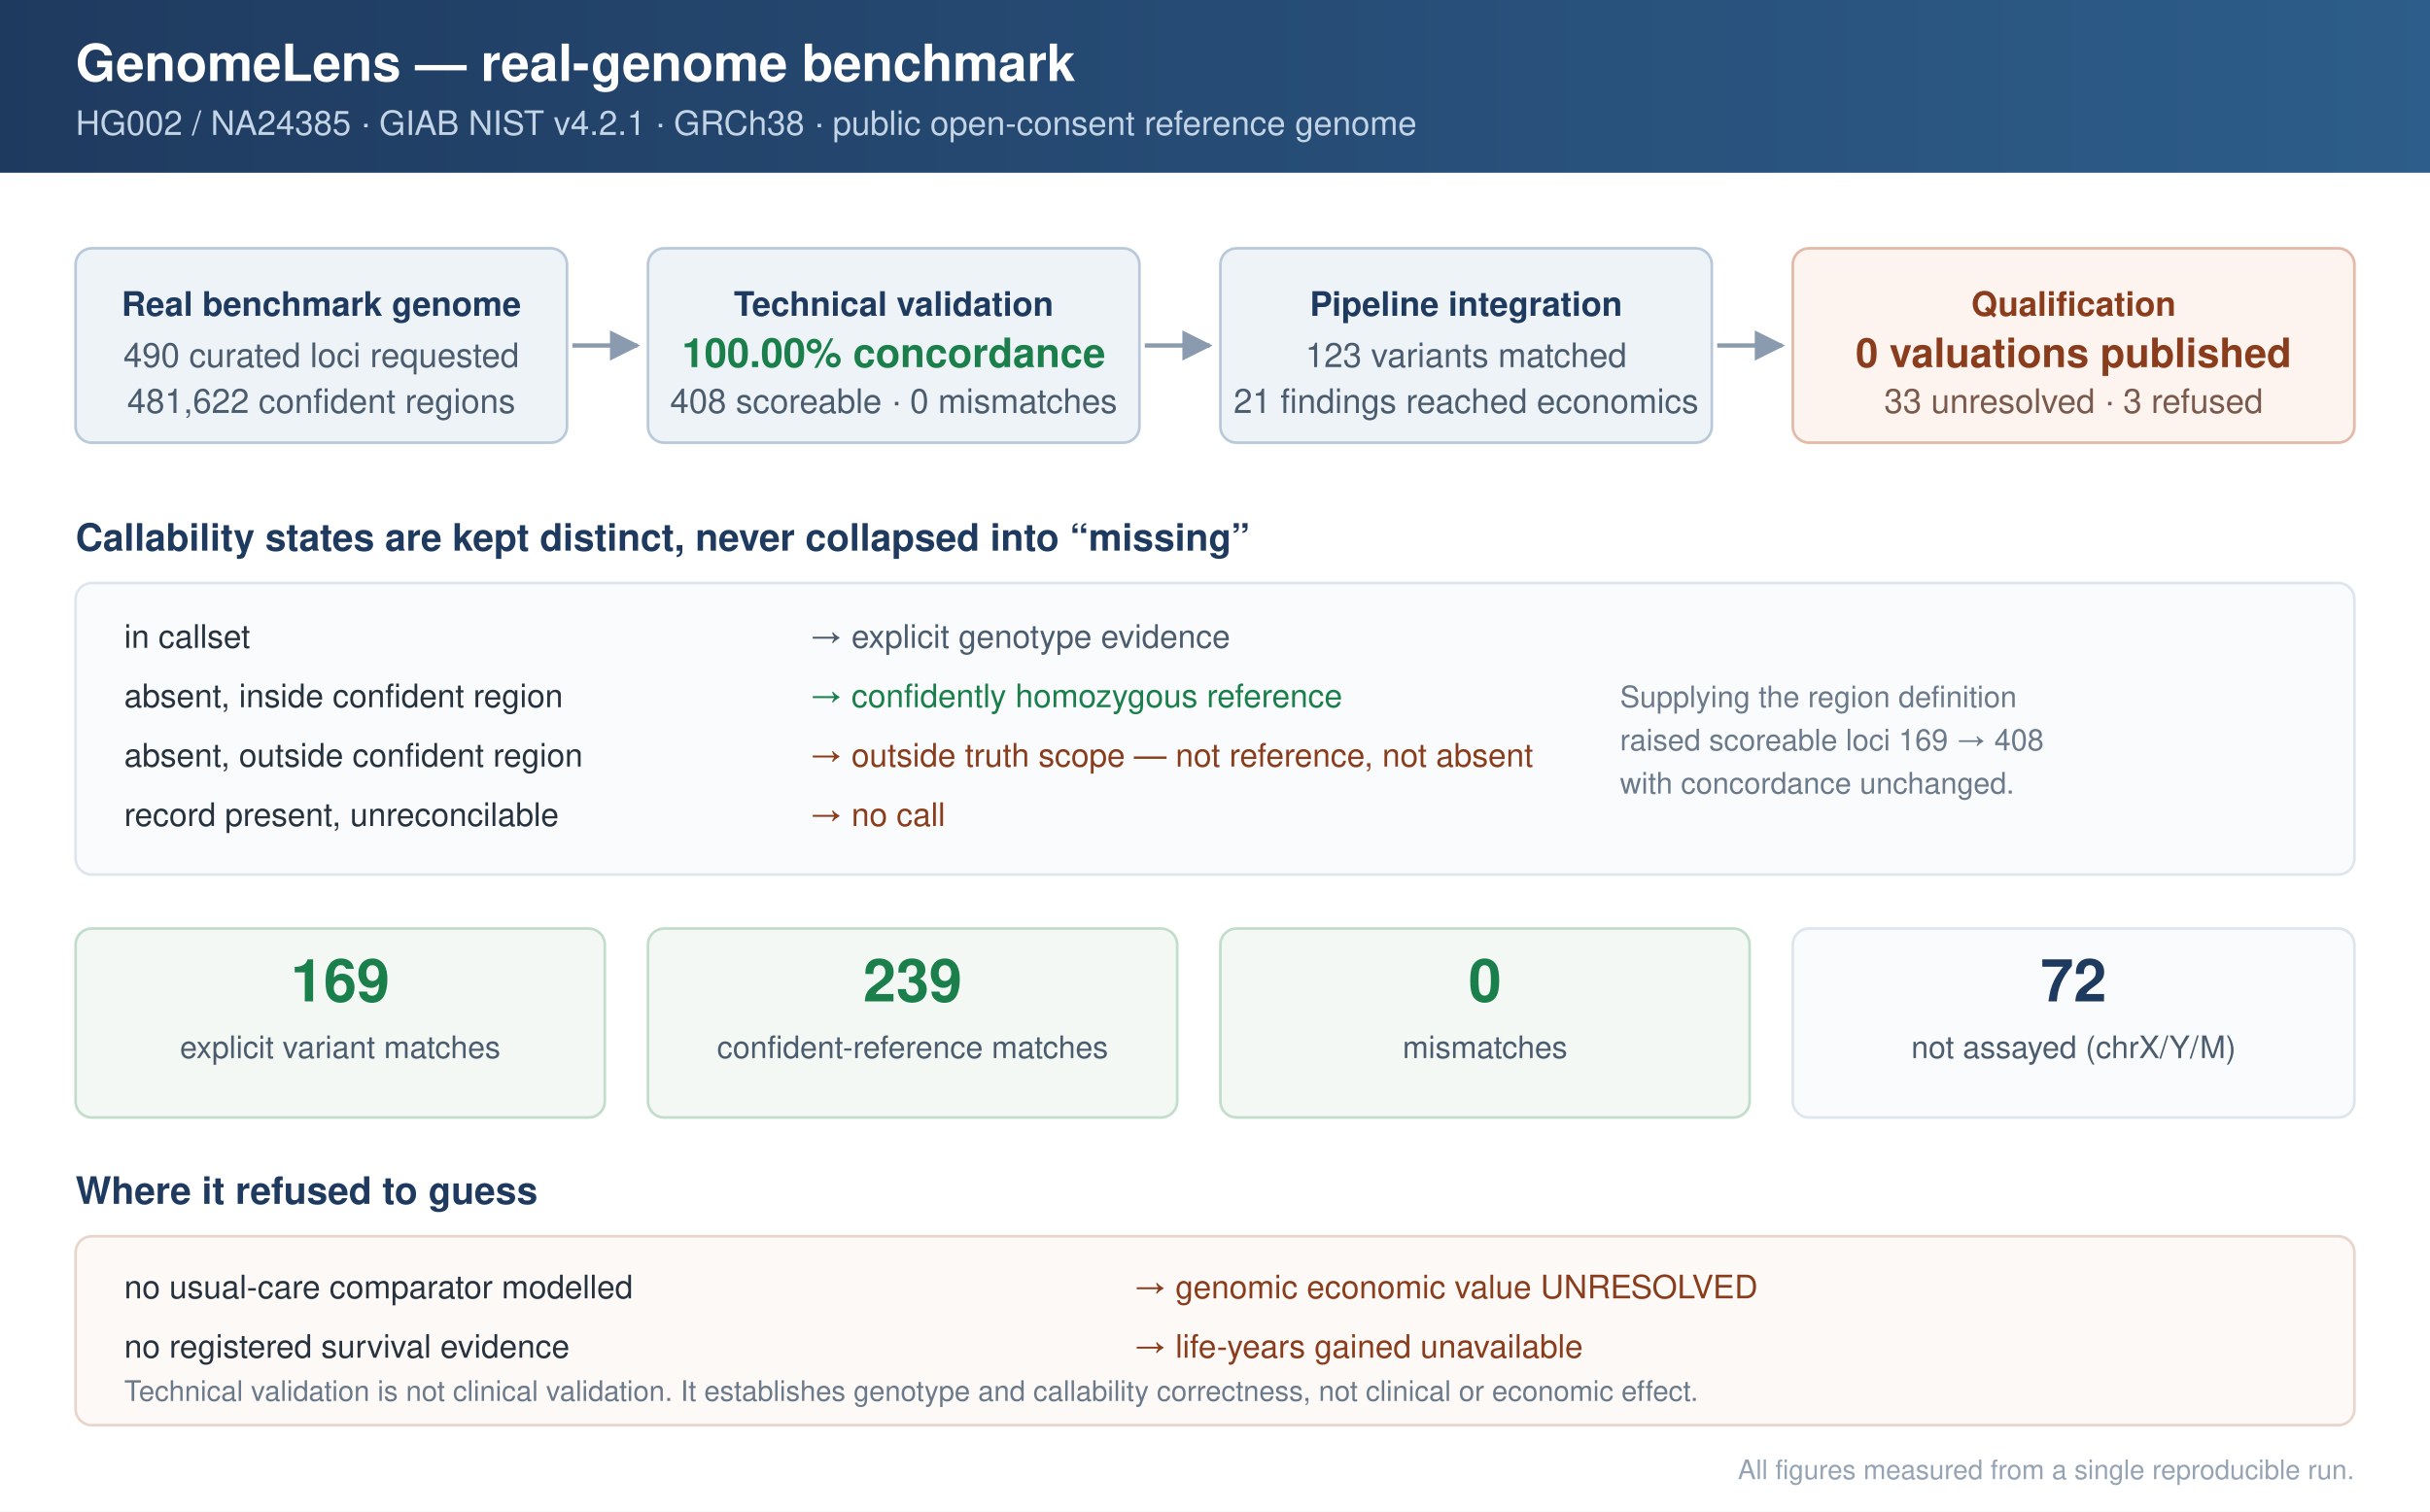
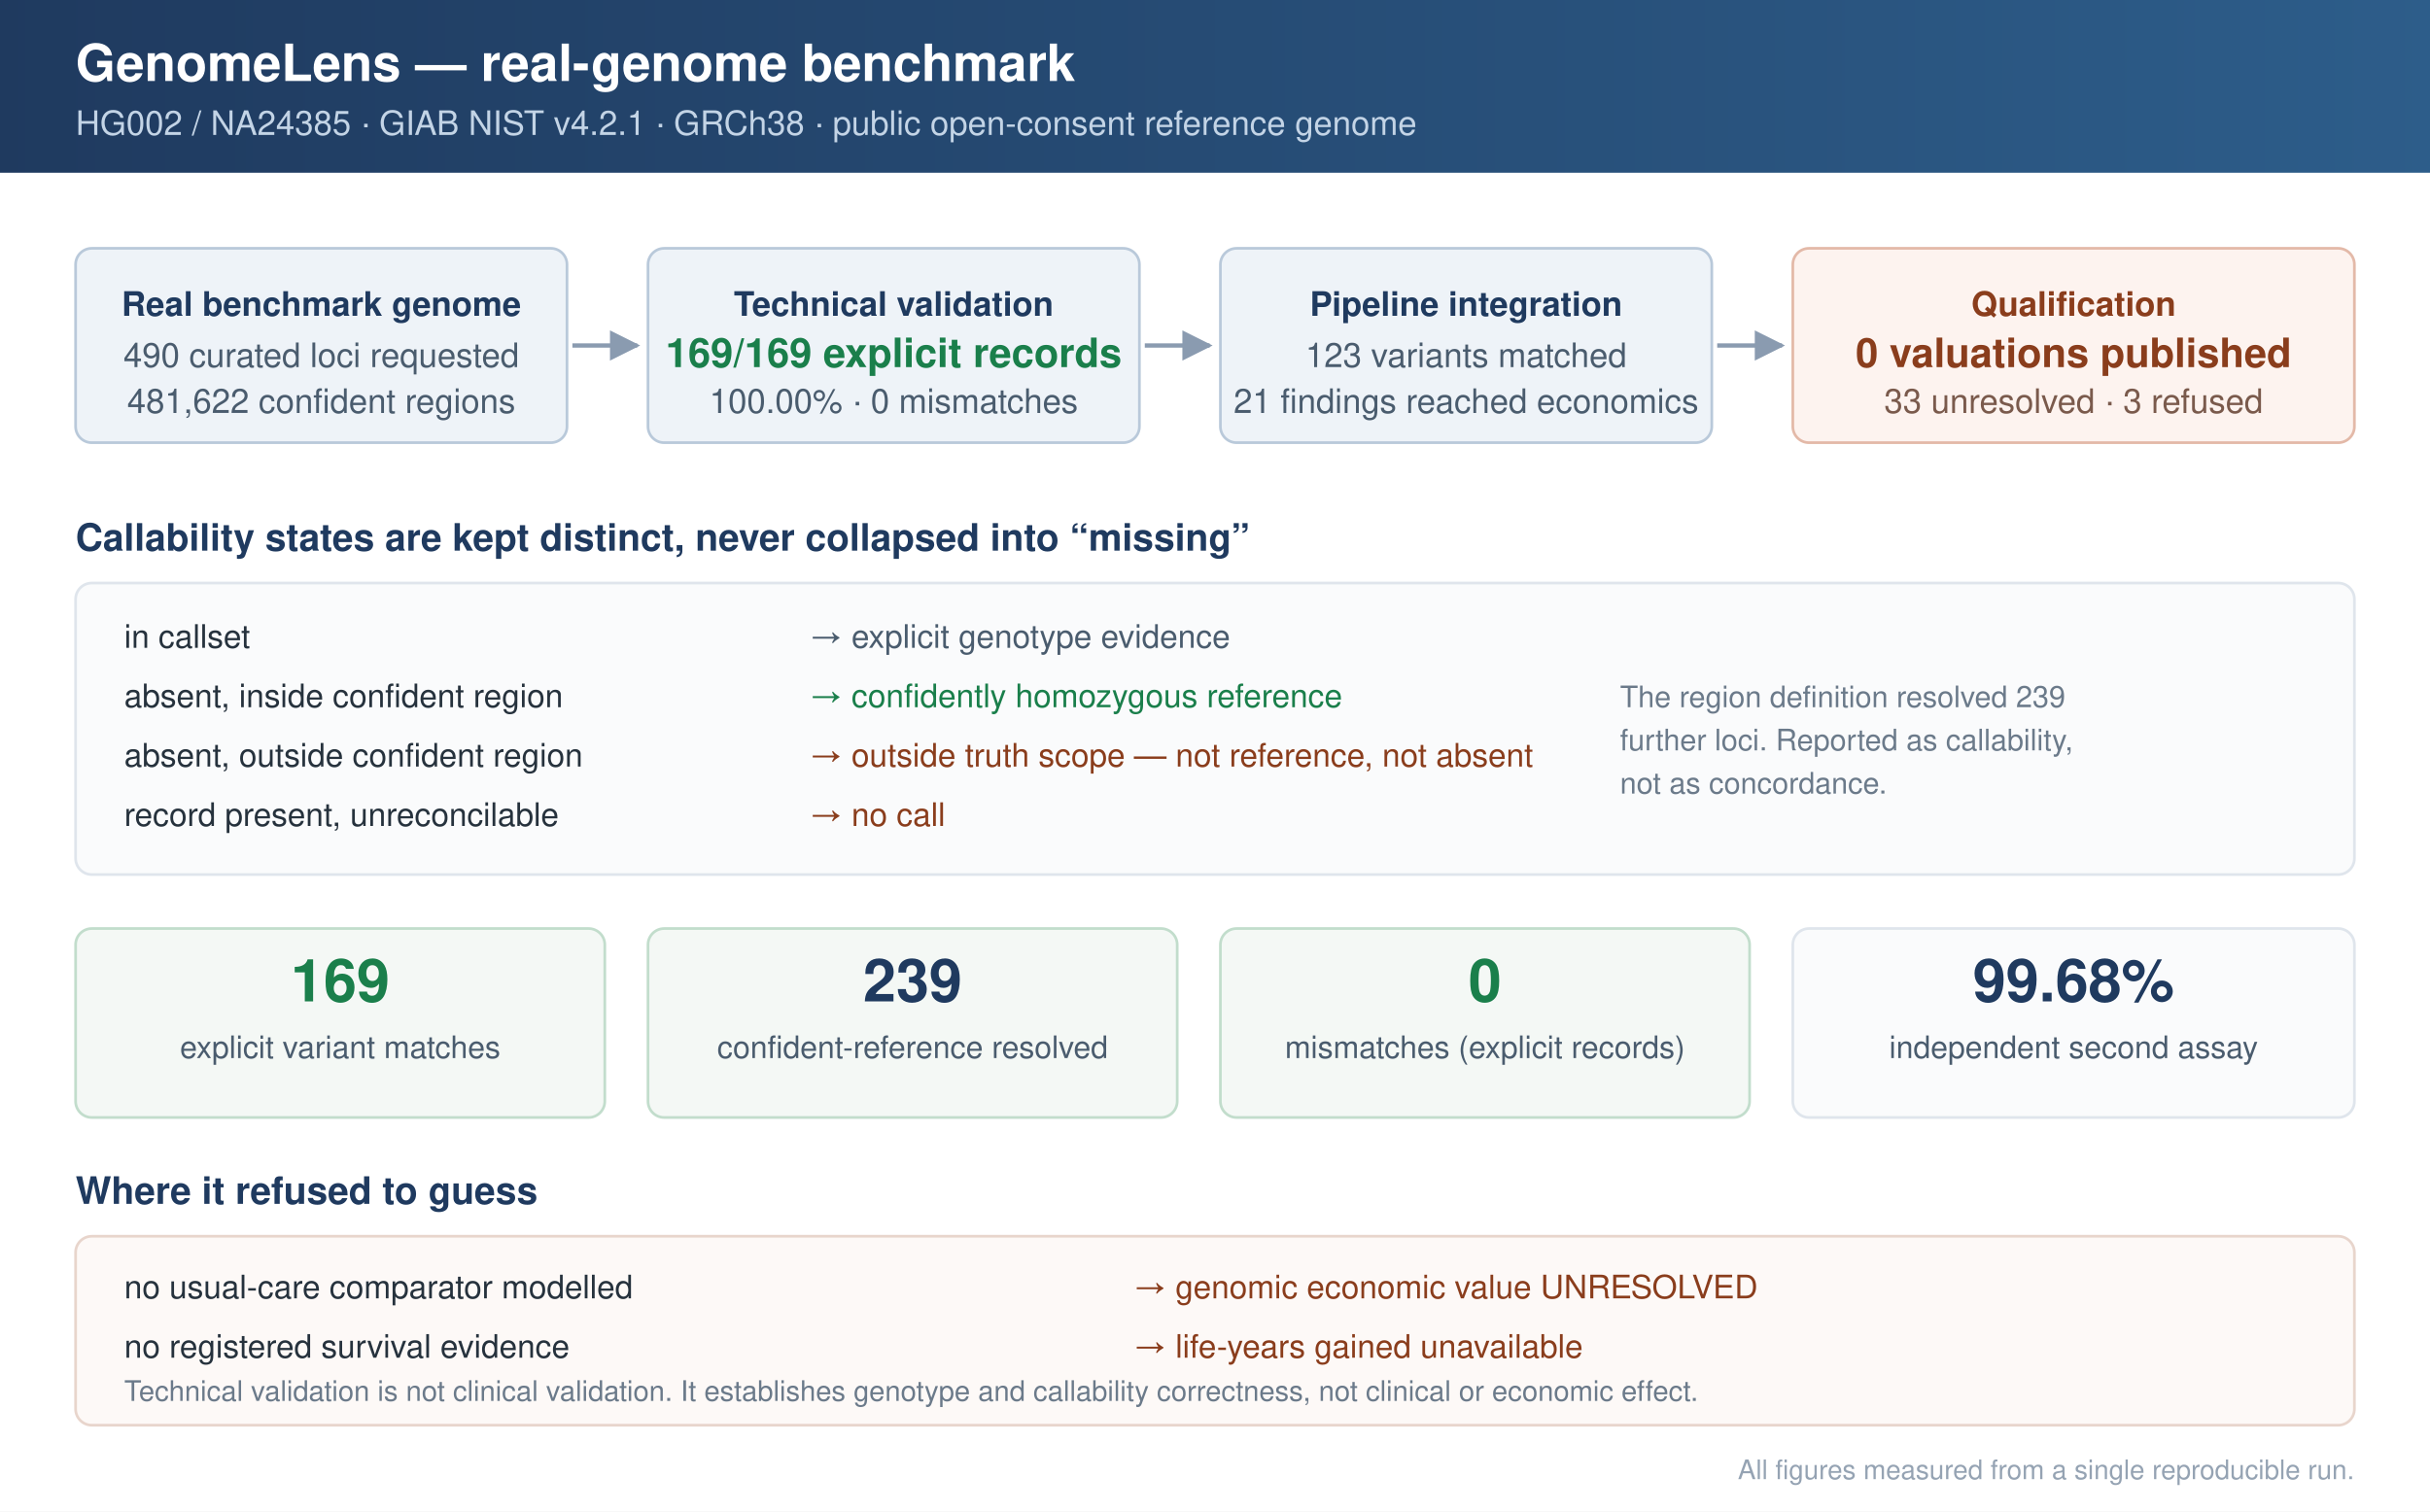
<svg xmlns="http://www.w3.org/2000/svg" viewBox="0 0 900 560" width="900" height="560" font-family="-apple-system,BlinkMacSystemFont,Segoe UI,Helvetica,Arial,sans-serif">
  <defs>
    <linearGradient id="hdr" x1="0" y1="0" x2="1" y2="0">
      <stop offset="0%" stop-color="#1f3a5f" />
      <stop offset="100%" stop-color="#2d5d8a" />
    </linearGradient>
    <marker id="ar" viewBox="0 0 10 10" refX="9" refY="5" markerWidth="7" markerHeight="7" orient="auto">
      <path d="M0,0 L10,5 L0,10 z" fill="#8a9bb0" />
    </marker>
  </defs>
  <rect width="900" height="560" fill="#ffffff" />
  <rect x="0" y="0" width="900" height="64" fill="url(#hdr)" />
  <text x="28" y="30" fill="#ffffff" font-size="19" font-weight="600">GenomeLens — real-genome benchmark</text>
  <text x="28" y="50" fill="#c3d4e6" font-size="12.5">HG002 / NA24385 · GIAB NIST v4.2.1 · GRCh38 · public open-consent reference genome</text>
  <g font-size="12.5">
    <rect x="28" y="92" width="182" height="72" rx="6" fill="#eef3f8" stroke="#b9c9da" />
    <text x="119" y="117" text-anchor="middle" font-weight="600" fill="#1f3a5f">Real benchmark genome</text>
    <text x="119" y="136" text-anchor="middle" fill="#4a5c6e">490 curated loci requested</text>
    <text x="119" y="153" text-anchor="middle" fill="#4a5c6e">481,622 confident regions</text>
    <rect x="240" y="92" width="182" height="72" rx="6" fill="#eef3f8" stroke="#b9c9da" />
    <text x="331" y="117" text-anchor="middle" font-weight="600" fill="#1f3a5f">Technical validation</text>
-     <text x="331" y="136" text-anchor="middle" fill="#1a7f4b" font-weight="600" font-size="15">100.00% concordance</text>
-     <text x="331" y="153" text-anchor="middle" fill="#4a5c6e">408 scoreable · 0 mismatches</text>
+     <text x="331" y="136" text-anchor="middle" fill="#1a7f4b" font-weight="600" font-size="15">169/169 explicit records</text>
+     <text x="331" y="153" text-anchor="middle" fill="#4a5c6e">100.00% · 0 mismatches</text>
    <rect x="452" y="92" width="182" height="72" rx="6" fill="#eef3f8" stroke="#b9c9da" />
    <text x="543" y="117" text-anchor="middle" font-weight="600" fill="#1f3a5f">Pipeline integration</text>
    <text x="543" y="136" text-anchor="middle" fill="#4a5c6e">123 variants matched</text>
    <text x="543" y="153" text-anchor="middle" fill="#4a5c6e">21 findings reached economics</text>
    <rect x="664" y="92" width="208" height="72" rx="6" fill="#fdf3ef" stroke="#e3b9a8" />
    <text x="768" y="117" text-anchor="middle" font-weight="600" fill="#8a3d1c">Qualification</text>
    <text x="768" y="136" text-anchor="middle" fill="#8a3d1c" font-weight="600" font-size="15">0 valuations published</text>
    <text x="768" y="153" text-anchor="middle" fill="#7a5a4c">33 unresolved · 3 refused</text>
    <line x1="212" y1="128" x2="236" y2="128" stroke="#8a9bb0" stroke-width="1.6" marker-end="url(#ar)" />
    <line x1="424" y1="128" x2="448" y2="128" stroke="#8a9bb0" stroke-width="1.6" marker-end="url(#ar)" />
    <line x1="636" y1="128" x2="660" y2="128" stroke="#8a9bb0" stroke-width="1.6" marker-end="url(#ar)" />
  </g>
  <text x="28" y="204" font-size="14" font-weight="600" fill="#1f3a5f">Callability states are kept distinct, never collapsed into “missing”</text>
  <g font-size="12">
    <rect x="28" y="216" width="844" height="108" rx="6" fill="#fafbfc" stroke="#dfe5ec" />
    <text x="46" y="240" fill="#26323d">in callset</text>
    <text x="300" y="240" fill="#4a5c6e">→ explicit genotype evidence</text>
    <text x="46" y="262" fill="#26323d">absent, inside confident region</text>
    <text x="300" y="262" fill="#1a7f4b">→ confidently homozygous reference</text>
    <text x="46" y="284" fill="#26323d">absent, outside confident region</text>
    <text x="300" y="284" fill="#8a3d1c">→ outside truth scope — not reference, not absent</text>
    <text x="46" y="306" fill="#26323d">record present, unreconcilable</text>
    <text x="300" y="306" fill="#8a3d1c">→ no call</text>
-     <text x="600" y="262" fill="#6b7a8a" font-size="11">Supplying the region definition</text>
-     <text x="600" y="278" fill="#6b7a8a" font-size="11">raised scoreable loci 169 → 408</text>
-     <text x="600" y="294" fill="#6b7a8a" font-size="11">with concordance unchanged.</text>
+     <text x="600" y="262" fill="#6b7a8a" font-size="11">The region definition resolved 239</text>
+     <text x="600" y="278" fill="#6b7a8a" font-size="11">further loci. Reported as callability,</text>
+     <text x="600" y="294" fill="#6b7a8a" font-size="11">not as concordance.</text>
  </g>
  <g>
    <rect x="28" y="344" width="196" height="70" rx="6" fill="#f4f8f5" stroke="#c2ddcc" />
    <text x="126" y="371" text-anchor="middle" font-size="22" font-weight="700" fill="#1a7f4b">169</text>
    <text x="126" y="392" text-anchor="middle" font-size="11.5" fill="#4a5c6e">explicit variant matches</text>
    <rect x="240" y="344" width="196" height="70" rx="6" fill="#f4f8f5" stroke="#c2ddcc" />
-     <text x="338" y="371" text-anchor="middle" font-size="22" font-weight="700" fill="#1a7f4b">239</text>
-     <text x="338" y="392" text-anchor="middle" font-size="11.5" fill="#4a5c6e">confident-reference matches</text>
+     <text x="338" y="371" text-anchor="middle" font-size="22" font-weight="700" fill="#1f3a5f">239</text>
+     <text x="338" y="392" text-anchor="middle" font-size="11.5" fill="#4a5c6e">confident-reference resolved</text>
    <rect x="452" y="344" width="196" height="70" rx="6" fill="#f4f8f5" stroke="#c2ddcc" />
    <text x="550" y="371" text-anchor="middle" font-size="22" font-weight="700" fill="#1a7f4b">0</text>
-     <text x="550" y="392" text-anchor="middle" font-size="11.5" fill="#4a5c6e">mismatches</text>
+     <text x="550" y="392" text-anchor="middle" font-size="11.5" fill="#4a5c6e">mismatches (explicit records)</text>
    <rect x="664" y="344" width="208" height="70" rx="6" fill="#fafbfc" stroke="#dfe5ec" />
-     <text x="768" y="371" text-anchor="middle" font-size="22" font-weight="700" fill="#1f3a5f">72</text>
-     <text x="768" y="392" text-anchor="middle" font-size="11.5" fill="#4a5c6e">not assayed (chrX/Y/M)</text>
+     <text x="768" y="371" text-anchor="middle" font-size="22" font-weight="700" fill="#1f3a5f">99.68%</text>
+     <text x="768" y="392" text-anchor="middle" font-size="11.5" fill="#4a5c6e">independent second assay</text>
  </g>
  <text x="28" y="446" font-size="14" font-weight="600" fill="#1f3a5f">Where it refused to guess</text>
  <g font-size="12">
    <rect x="28" y="458" width="844" height="70" rx="6" fill="#fdf9f7" stroke="#e8d5cc" />
    <text x="46" y="481" fill="#26323d">no usual-care comparator modelled</text>
    <text x="420" y="481" fill="#8a3d1c">→ genomic economic value UNRESOLVED</text>
    <text x="46" y="503" fill="#26323d">no registered survival evidence</text>
    <text x="420" y="503" fill="#8a3d1c">→ life-years gained unavailable</text>
    <text x="46" y="519" fill="#6b7a8a" font-size="10.5">Technical validation is not clinical validation. It establishes genotype and callability correctness, not clinical or economic effect.</text>
  </g>
  <text x="872" y="548" text-anchor="end" font-size="10" fill="#95a3b3">All figures measured from a single reproducible run.</text>
</svg>
